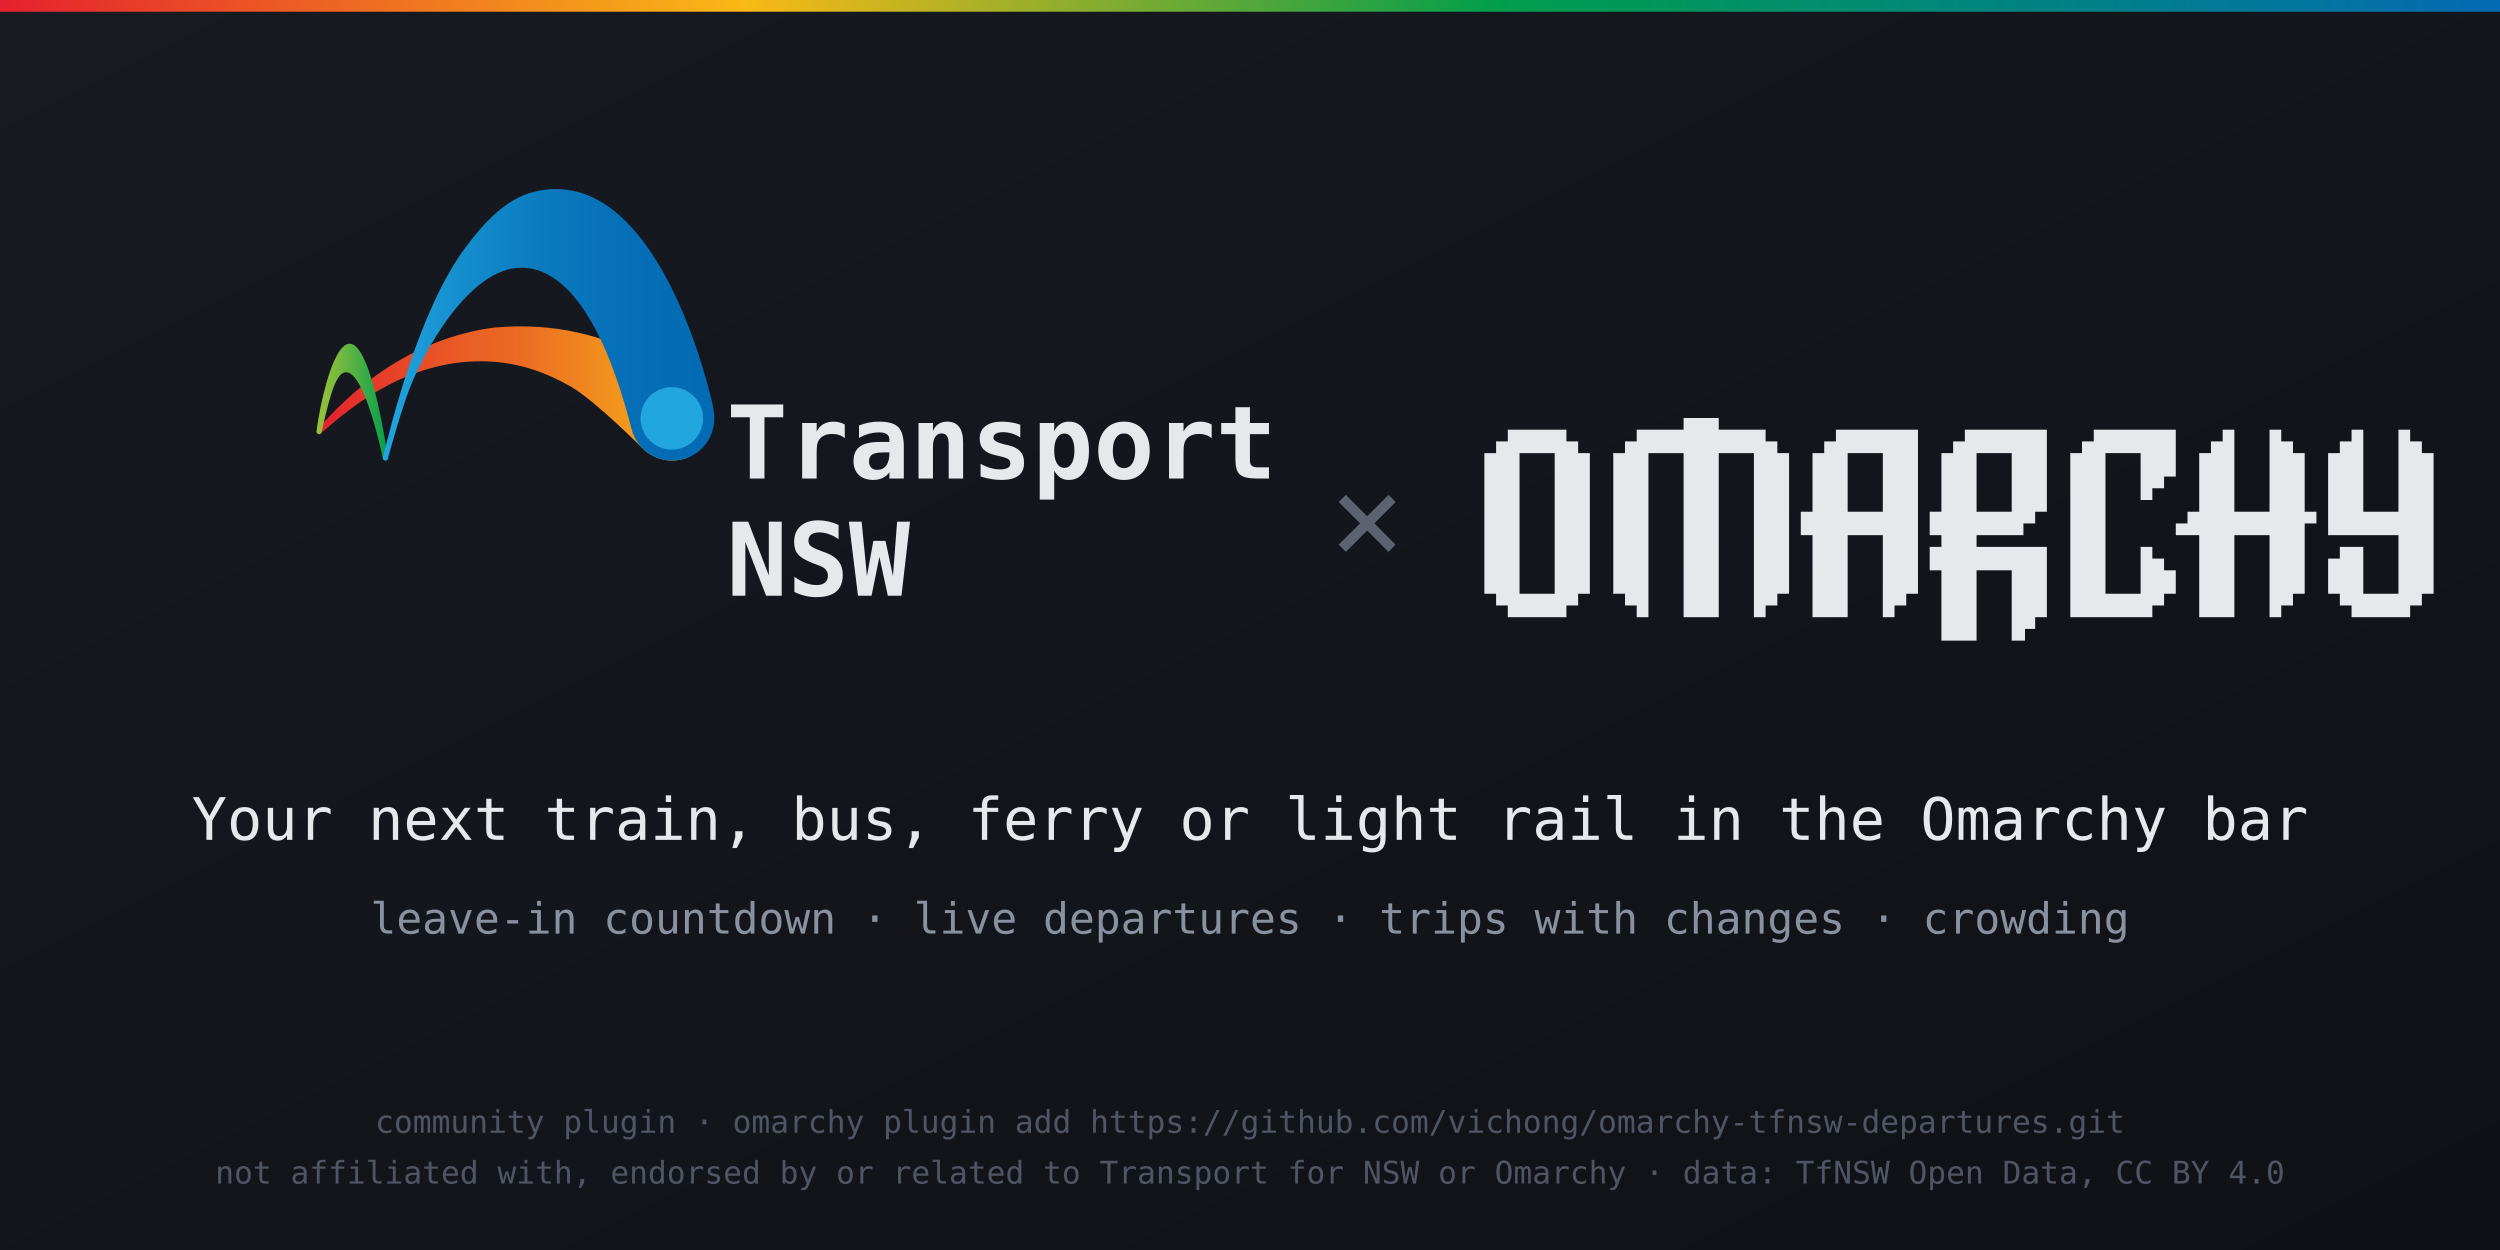
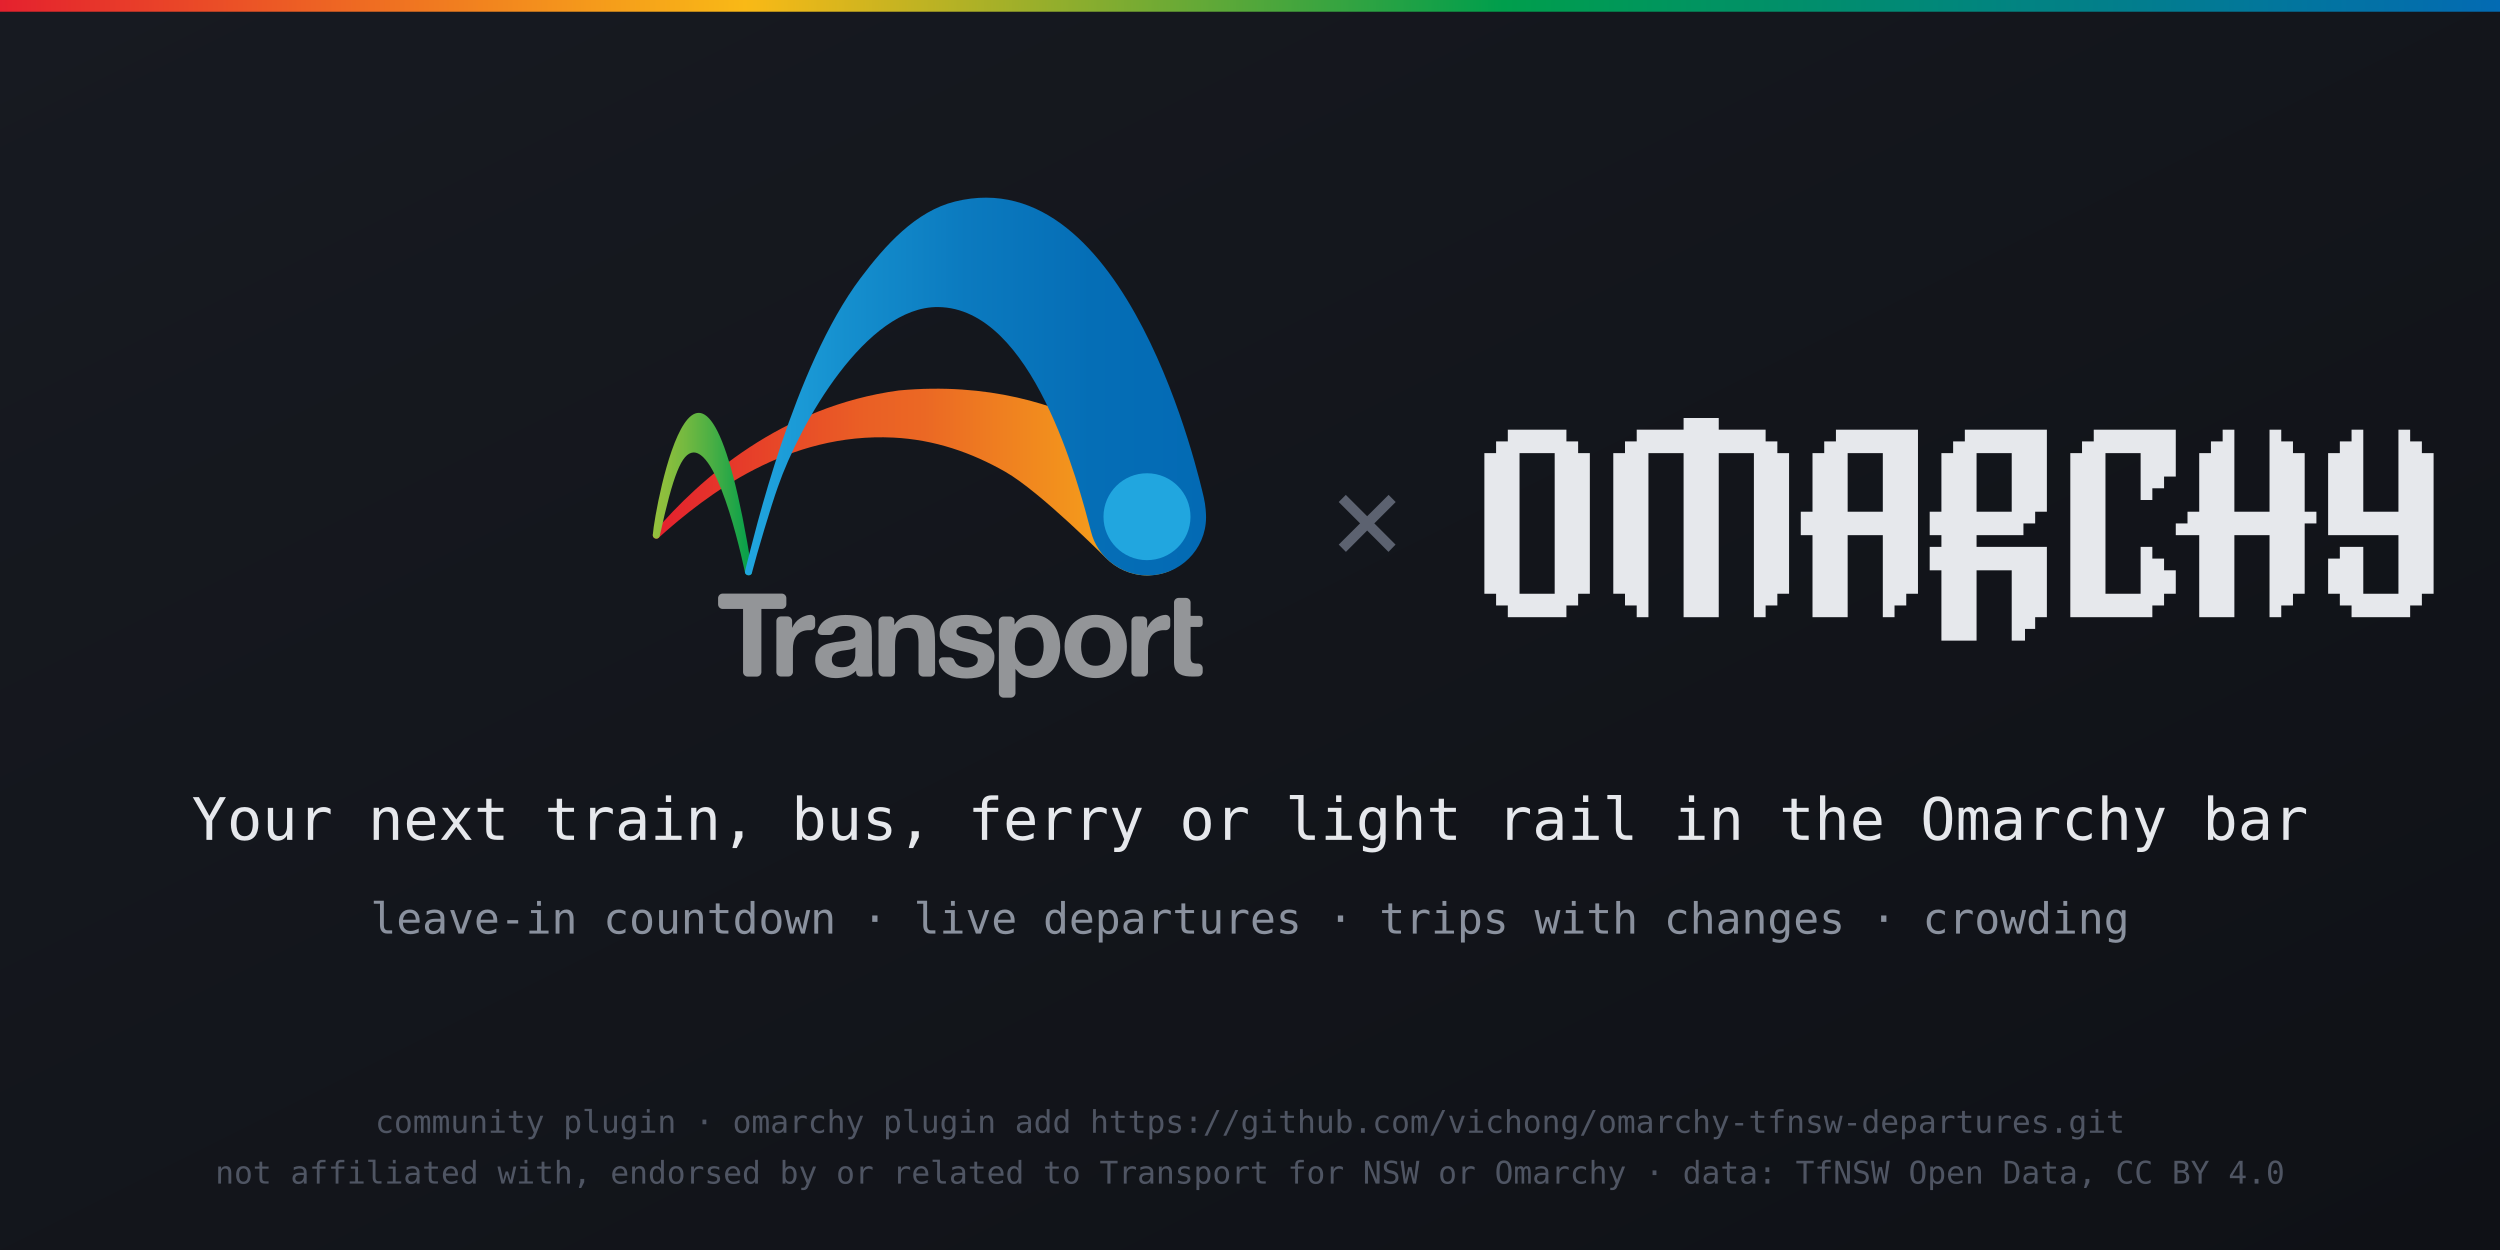
<svg xmlns="http://www.w3.org/2000/svg" width="1280" height="640" viewBox="0 0 1280 640">
  <defs>
    <linearGradient id="bg" x1="0" y1="0" x2="1" y2="1">
      <stop offset="0" stop-color="#171a21" />
      <stop offset="1" stop-color="#0f1116" />
    </linearGradient>
    <linearGradient id="rule" x1="0" y1="0" x2="1" y2="0">
      <stop offset="0" stop-color="#E41F2E" />
      <stop offset="0.3" stop-color="#F9B916" />
      <stop offset="0.6" stop-color="#009E4C" />
      <stop offset="1" stop-color="#036AB4" />
    </linearGradient>
    <linearGradient id="arc" gradientUnits="userSpaceOnUse" x1="67.846" y1="30.755" x2="111.308" y2="30.755">
      <stop offset="0" stop-color="#E41F2E" />
      <stop offset="0.22" stop-color="#E74628" />
      <stop offset="0.39" stop-color="#EA5F25" />
      <stop offset="0.5" stop-color="#EB6824" />
      <stop offset="1" stop-color="#F9B916" />
    </linearGradient>
    <linearGradient id="swoosh" gradientUnits="userSpaceOnUse" x1="67.846" y1="31.714" x2="75.79" y2="31.714">
      <stop offset="0" stop-color="#95C13D" />
      <stop offset="0.13" stop-color="#8CBE3D" />
      <stop offset="0.33" stop-color="#73B940" />
      <stop offset="0.59" stop-color="#4BAF44" />
      <stop offset="0.89" stop-color="#15A349" />
      <stop offset="1" stop-color="#009E4C" />
    </linearGradient>
    <linearGradient id="leg" gradientUnits="userSpaceOnUse" x1="75.22" y1="23.114" x2="112.109" y2="23.114">
      <stop offset="0" stop-color="#21A6DF" />
      <stop offset="0.22" stop-color="#158FCE" />
      <stop offset="0.48" stop-color="#0B7ABF" />
      <stop offset="0.75" stop-color="#056EB6" />
      <stop offset="1" stop-color="#036AB4" />
    </linearGradient>
+     <linearGradient id="paint0_linear_2224_2743" x1="67.846" y1="30.755" x2="111.308" y2="30.755" gradientUnits="userSpaceOnUse">
+       <stop stop-color="#E41F2E" />
+       <stop offset="0.22" stop-color="#E74628" />
+       <stop offset="0.39" stop-color="#EA5F25" />
+       <stop offset="0.5" stop-color="#EB6824" />
+       <stop offset="1" stop-color="#F9B916" />
+     </linearGradient>
+     <linearGradient id="paint1_linear_2224_2743" x1="67.846" y1="31.714" x2="75.79" y2="31.714" gradientUnits="userSpaceOnUse">
+       <stop stop-color="#95C13D" />
+       <stop offset="0.13" stop-color="#8CBE3D" />
+       <stop offset="0.33" stop-color="#73B940" />
+       <stop offset="0.59" stop-color="#4BAF44" />
+       <stop offset="0.89" stop-color="#15A349" />
+       <stop offset="1" stop-color="#009E4C" />
+     </linearGradient>
+     <linearGradient id="paint2_linear_2224_2743" x1="75.22" y1="23.114" x2="112.109" y2="23.114" gradientUnits="userSpaceOnUse">
+       <stop stop-color="#21A6DF" />
+       <stop offset="0.22" stop-color="#158FCE" />
+       <stop offset="0.48" stop-color="#0B7ABF" />
+       <stop offset="0.75" stop-color="#056EB6" />
+       <stop offset="1" stop-color="#036AB4" />
+     </linearGradient>
+     <clipPath id="clip0_2224_2743">
+       <rect width="39.846" height="38" fill="white" transform="translate(4 9)" />
+     </clipPath>
  </defs>
  <rect width="1280" height="640" fill="url(#bg)" />
  <rect x="0" y="0" width="1280" height="6" fill="url(#rule)" />
-   <g transform="translate(-150,60) scale(4.6)">
-     <path d="M67.932 34.794C67.878 34.845 67.846 34.917 67.846 34.996V34.999C67.846 35.155 67.973 35.282 68.13 35.282C68.183 35.282 68.231 35.269 68.272 35.245L68.296 35.224C72.224 31.694 78.671 26.773 87.108 27.195C90.382 27.358 93.351 28.39 96.058 29.936C98.845 31.529 104.08 36.81 104.08 36.81C104.927 37.675 106.116 38.218 107.412 38.226C107.412 38.226 108.162 38.212 108.805 38.005C108.993 37.945 109.076 37.91 109.076 37.91C109.441 37.757 111.592 36.711 111.275 33.999C111.145 32.897 110.598 31.78 109.564 30.785C109.337 30.567 101.831 22.096 87.532 23.424C78.149 24.703 71.615 30.477 67.932 34.794Z" fill="url(#arc)" />
-     <path d="M68.408 35.056C68.381 35.185 68.266 35.282 68.13 35.282C67.974 35.282 67.846 35.156 67.846 34.999C67.846 34.999 67.846 34.975 67.849 34.963C68.006 32.804 71.747 12.497 75.782 37.814C75.782 37.814 75.787 37.864 75.79 37.898C75.794 37.964 75.775 38.025 75.775 38.025C75.734 38.186 75.573 38.231 75.443 38.201C75.335 38.175 75.247 38.098 75.223 37.982C75.223 37.982 73.252 28.279 71.087 28.387C70.159 28.452 69.485 30.144 68.417 35.015C68.415 35.028 68.409 35.056 68.409 35.056H68.408Z" fill="url(#swoosh)" />
-     <path d="M111.923 31.963C111.654 30.813 105.849 4.9 92.03 8.309C88.881 9.084 86.447 11.805 84.464 14.441C79.127 21.545 75.978 34.921 75.232 37.854C75.184 38.04 75.297 38.169 75.443 38.202C75.573 38.233 75.732 38.188 75.775 38.026C76.183 36.455 77.316 32.633 77.861 31.125C79.633 26.033 84.925 16.696 90.669 16.752C98.25 16.824 101.886 30.846 102.917 34.755C103.414 36.728 105.266 38.215 107.414 38.227C109.994 38.237 112.098 36.161 112.11 33.581C112.11 33.365 112.089 32.661 111.924 31.963H111.923Z" fill="url(#leg)" />
+   <g transform="translate(-100,50) scale(6.4)">
+     <path d="M67.932 34.794C67.878 34.845 67.846 34.917 67.846 34.996V34.999C67.846 35.155 67.973 35.282 68.13 35.282C68.183 35.282 68.231 35.269 68.272 35.245L68.296 35.224C72.224 31.694 78.671 26.773 87.108 27.195C90.382 27.358 93.351 28.39 96.058 29.936C98.845 31.529 104.08 36.81 104.08 36.81C104.927 37.675 106.116 38.218 107.412 38.226C107.412 38.226 108.162 38.212 108.805 38.005C108.993 37.945 109.076 37.91 109.076 37.91C109.441 37.757 111.592 36.711 111.275 33.999C111.145 32.897 110.598 31.78 109.564 30.785C109.337 30.567 101.831 22.096 87.532 23.424C78.149 24.703 71.615 30.477 67.932 34.794Z" fill="url(#paint0_linear_2224_2743)" />
+     <path d="M68.408 35.056C68.381 35.185 68.266 35.282 68.13 35.282C67.974 35.282 67.846 35.156 67.846 34.999C67.846 34.999 67.846 34.975 67.849 34.963C68.006 32.804 71.747 12.497 75.782 37.814C75.782 37.814 75.787 37.864 75.79 37.898C75.794 37.964 75.775 38.025 75.775 38.025C75.734 38.186 75.573 38.231 75.443 38.201C75.335 38.175 75.247 38.098 75.223 37.982C75.223 37.982 73.252 28.279 71.087 28.387C70.159 28.452 69.485 30.144 68.417 35.015C68.415 35.028 68.409 35.056 68.409 35.056H68.408Z" fill="url(#paint1_linear_2224_2743)" />
+     <path d="M111.923 31.963C111.654 30.813 105.849 4.9 92.03 8.309C88.881 9.084 86.447 11.805 84.464 14.441C79.127 21.545 75.978 34.921 75.232 37.854C75.184 38.04 75.297 38.169 75.443 38.202C75.573 38.233 75.732 38.188 75.775 38.026C76.183 36.455 77.316 32.633 77.861 31.125C79.633 26.033 84.925 16.696 90.669 16.752C98.25 16.824 101.886 30.846 102.917 34.755C103.414 36.728 105.266 38.215 107.414 38.227C109.994 38.237 112.098 36.161 112.11 33.581C112.11 33.365 112.089 32.661 111.924 31.963H111.923Z" fill="url(#paint2_linear_2224_2743)" />
    <path d="M110.864 33.54C110.855 35.46 109.29 37.007 107.367 36.999C105.444 36.988 103.895 35.425 103.904 33.508C103.914 31.587 105.479 30.038 107.4 30.048C109.325 30.056 110.874 31.621 110.863 33.54H110.864Z" fill="#21A6DF" />
+     <path d="M78.533 40.041V40.537C78.533 40.738 78.367 40.904 78.165 40.904H76.536V45.948C76.536 46.149 76.369 46.315 76.167 46.315H75.438C75.236 46.315 75.069 46.149 75.069 45.948V40.904H73.44C73.238 40.904 73.072 40.738 73.072 40.537V40.041C73.072 39.84 73.238 39.674 73.44 39.674H78.163C78.368 39.676 78.533 39.84 78.533 40.041ZM107.467 44.147C107.467 43.93 107.488 43.728 107.532 43.542C107.576 43.355 107.648 43.193 107.75 43.053C107.852 42.916 107.986 42.801 108.155 42.723C108.322 42.644 108.527 42.6 108.769 42.6C108.779 42.6 108.787 42.603 108.796 42.603H108.876C109.077 42.603 109.244 42.438 109.244 42.236V41.741C109.244 41.697 109.234 41.656 109.22 41.615C109.171 41.483 109.048 41.387 108.9 41.377C108.9 41.377 108.893 41.377 108.885 41.377C108.787 41.38 108.688 41.392 108.595 41.414C108.527 41.432 108.472 41.451 108.472 41.451C108.315 41.499 108.172 41.57 108.033 41.659C107.895 41.75 107.774 41.857 107.668 41.982C107.561 42.111 107.477 42.248 107.416 42.394H107.398V41.868C107.398 41.667 107.235 41.501 107.033 41.501H106.508C106.31 41.501 106.14 41.667 106.14 41.868V45.943C106.14 46.144 106.306 46.31 106.508 46.31H107.098C107.3 46.31 107.466 46.144 107.466 45.943V44.147H107.467ZM79.055 44.147C79.055 43.93 79.076 43.728 79.119 43.542C79.163 43.355 79.236 43.193 79.341 43.053C79.442 42.913 79.579 42.801 79.746 42.723C79.914 42.644 80.121 42.6 80.363 42.6C80.372 42.6 80.38 42.603 80.39 42.603H80.469C80.671 42.603 80.838 42.438 80.838 42.236V41.741C80.838 41.697 80.828 41.656 80.817 41.615C80.768 41.483 80.645 41.387 80.497 41.377C80.497 41.377 80.49 41.377 80.482 41.377C80.384 41.38 80.285 41.392 80.192 41.414C80.124 41.432 80.069 41.451 80.069 41.451C79.912 41.499 79.768 41.57 79.63 41.659C79.492 41.747 79.371 41.857 79.265 41.982C79.16 42.111 79.074 42.248 79.013 42.394H78.995V41.868C78.995 41.667 78.829 41.501 78.627 41.501H78.102C77.9 41.501 77.734 41.667 77.734 41.868V45.943C77.734 46.144 77.9 46.31 78.102 46.31H78.691C78.893 46.31 79.059 46.144 79.059 45.943V44.147H79.055ZM90.349 42.542C90.297 42.298 90.205 42.09 90.073 41.919C89.94 41.749 89.763 41.617 89.537 41.519C89.309 41.424 89.018 41.375 88.666 41.375C88.387 41.375 88.111 41.44 87.844 41.565C87.578 41.694 87.36 41.895 87.19 42.174H87.163V41.837C87.163 41.654 86.996 41.504 86.794 41.504H86.273C86.071 41.504 85.905 41.67 85.905 41.871V45.946C85.905 46.148 86.071 46.313 86.273 46.313H86.861C87.063 46.313 87.229 46.148 87.229 45.946V43.793C87.229 43.341 87.3 43.004 87.437 42.787C87.447 42.769 87.458 42.753 87.471 42.739C87.634 42.525 87.894 42.418 88.256 42.418C88.572 42.418 88.792 42.517 88.918 42.711C89.044 42.908 89.105 43.204 89.105 43.598V45.946C89.105 46.148 89.272 46.313 89.474 46.313H90.066C90.268 46.313 90.431 46.148 90.431 45.946V43.724C90.428 42.851 90.36 42.6 90.349 42.542ZM95.062 44.227C94.974 44.075 94.861 43.946 94.715 43.843C94.572 43.741 94.408 43.656 94.221 43.595C94.037 43.534 93.846 43.479 93.654 43.436C93.467 43.392 93.283 43.353 93.099 43.313C92.918 43.276 92.755 43.234 92.614 43.188C92.474 43.141 92.359 43.081 92.27 43.004C92.182 42.93 92.138 42.834 92.138 42.715C92.138 42.613 92.162 42.534 92.214 42.476C92.262 42.418 92.324 42.372 92.398 42.341C92.469 42.31 92.548 42.29 92.637 42.28C92.722 42.27 92.805 42.267 92.879 42.267C93.118 42.267 93.323 42.312 93.499 42.402C93.609 42.46 93.69 42.552 93.738 42.678C93.742 42.681 93.742 42.687 93.742 42.69C93.796 42.826 93.929 42.922 94.082 42.922H94.686C94.888 42.922 95.027 42.76 94.987 42.562C94.987 42.562 94.953 42.375 94.823 42.18C94.694 41.984 94.533 41.826 94.339 41.707C94.145 41.588 93.926 41.506 93.677 41.453C93.428 41.404 93.175 41.379 92.91 41.379C92.647 41.379 92.391 41.4 92.14 41.45C91.888 41.495 91.665 41.578 91.465 41.694C91.266 41.81 91.103 41.966 90.98 42.164C90.857 42.362 90.796 42.62 90.796 42.932C90.796 43.143 90.84 43.323 90.928 43.469C91.017 43.616 91.133 43.738 91.276 43.833C91.419 43.931 91.582 44.007 91.77 44.065C91.954 44.126 92.144 44.174 92.337 44.221C92.811 44.322 93.183 44.419 93.449 44.52C93.716 44.622 93.848 44.771 93.848 44.969C93.848 45.089 93.821 45.187 93.763 45.266C93.708 45.344 93.636 45.406 93.551 45.452C93.469 45.497 93.373 45.534 93.268 45.557C93.163 45.579 93.067 45.591 92.971 45.591C92.839 45.591 92.713 45.576 92.59 45.542C92.467 45.512 92.358 45.468 92.266 45.399C92.128 45.293 92.099 45.246 92.036 45.145C91.962 45.032 91.962 44.805 91.637 44.775H91.051C90.849 44.775 90.704 44.94 90.735 45.138C90.735 45.138 90.769 45.367 90.903 45.584C91.038 45.798 91.209 45.972 91.418 46.104C91.626 46.236 91.868 46.331 92.135 46.386C92.404 46.444 92.68 46.471 92.96 46.471C93.236 46.471 93.506 46.444 93.772 46.392C94.039 46.341 94.274 46.249 94.481 46.117C94.686 45.985 94.856 45.814 94.983 45.597C95.112 45.38 95.177 45.114 95.177 44.796C95.193 44.569 95.151 44.382 95.062 44.227ZM100.789 43.915C100.789 44.3 100.847 44.646 100.966 44.955C101.086 45.267 101.252 45.529 101.468 45.75C101.686 45.971 101.946 46.138 102.25 46.257C102.554 46.376 102.898 46.434 103.277 46.434C103.656 46.434 104 46.376 104.307 46.257C104.614 46.138 104.877 45.969 105.095 45.75C105.313 45.529 105.481 45.267 105.597 44.955C105.714 44.646 105.775 44.298 105.775 43.915C105.775 43.532 105.717 43.181 105.597 42.869C105.478 42.557 105.312 42.288 105.095 42.068C104.877 41.847 104.614 41.68 104.307 41.557C103.997 41.438 103.656 41.377 103.277 41.377C102.898 41.377 102.554 41.438 102.25 41.557C101.946 41.68 101.686 41.85 101.468 42.068C101.25 42.288 101.082 42.554 100.966 42.869C100.847 43.184 100.789 43.532 100.789 43.915ZM102.113 43.915C102.113 43.722 102.13 43.534 102.168 43.35C102.205 43.164 102.269 42.999 102.358 42.858C102.447 42.715 102.57 42.599 102.717 42.508C102.867 42.42 103.054 42.373 103.279 42.373C103.503 42.373 103.689 42.418 103.842 42.508C103.992 42.597 104.115 42.713 104.204 42.858C104.293 42.998 104.357 43.164 104.394 43.35C104.432 43.537 104.449 43.727 104.449 43.915C104.449 44.108 104.432 44.295 104.394 44.477C104.357 44.66 104.293 44.826 104.204 44.969C104.115 45.113 103.992 45.232 103.842 45.319C103.689 45.404 103.501 45.447 103.279 45.447C103.054 45.447 102.867 45.404 102.717 45.319C102.57 45.233 102.447 45.114 102.358 44.969C102.269 44.823 102.205 44.657 102.168 44.477C102.132 44.293 102.113 44.107 102.113 43.915ZM100.441 43.964C100.441 44.284 100.398 44.596 100.309 44.892C100.223 45.188 100.091 45.452 99.913 45.681C99.736 45.909 99.514 46.093 99.251 46.228C98.988 46.365 98.678 46.432 98.323 46.432C98.026 46.432 97.749 46.371 97.498 46.252C97.436 46.222 97.378 46.191 97.323 46.154C97.317 46.148 97.314 46.144 97.309 46.141C97.265 46.114 97.226 46.083 97.189 46.053C97.145 46.016 97.124 45.991 97.124 45.991C97.036 45.893 96.958 45.808 96.913 45.76C96.903 45.745 96.892 45.732 96.882 45.719H96.873H96.863V46.086V47.633C96.863 47.834 96.697 48 96.495 48H95.902C95.7 48 95.534 47.834 95.534 47.633V41.878C95.534 41.676 95.7 41.511 95.902 41.511H96.427C96.629 41.511 96.795 41.647 96.795 41.816V42.122H96.813C96.976 41.863 97.181 41.673 97.43 41.554C97.678 41.438 97.951 41.377 98.249 41.377C98.629 41.377 98.954 41.448 99.227 41.591C99.5 41.734 99.728 41.924 99.909 42.159C100.089 42.394 100.222 42.669 100.307 42.982C100.398 43.294 100.441 43.622 100.441 43.964ZM99.117 43.925C99.117 43.732 99.1 43.543 99.056 43.36C99.016 43.173 98.949 43.009 98.857 42.861C98.765 42.718 98.646 42.599 98.499 42.51C98.352 42.422 98.174 42.375 97.963 42.375C97.745 42.375 97.564 42.42 97.417 42.51C97.27 42.599 97.154 42.715 97.062 42.859C96.973 42.999 96.908 43.165 96.871 43.352C96.834 43.539 96.813 43.732 96.813 43.926C96.813 44.12 96.834 44.308 96.874 44.495C96.915 44.681 96.979 44.844 97.071 44.984C97.163 45.124 97.283 45.238 97.43 45.324C97.58 45.409 97.757 45.456 97.969 45.456C98.187 45.456 98.368 45.412 98.515 45.324C98.662 45.238 98.778 45.126 98.867 44.984C98.956 44.844 99.02 44.681 99.058 44.495C99.098 44.306 99.117 44.116 99.117 43.925ZM109.547 45.177C109.547 45.418 109.588 45.615 109.667 45.764C109.749 45.914 109.857 46.027 109.998 46.111C110.138 46.189 110.301 46.246 110.482 46.273C110.574 46.288 110.67 46.297 110.768 46.304H110.762H110.813C110.896 46.31 110.98 46.313 111.065 46.313C111.191 46.313 111.492 46.3 111.501 46.3C111.692 46.286 111.842 46.13 111.842 45.937V45.644C111.842 45.446 111.679 45.283 111.48 45.277C111.477 45.277 111.474 45.277 111.474 45.277H111.367C111.18 45.27 111.051 45.233 110.985 45.167C110.91 45.093 110.872 44.944 110.872 44.721V42.343H111.595C111.731 42.343 111.84 42.233 111.84 42.098V41.704C111.84 41.569 111.731 41.459 111.595 41.459H110.872V40.386C110.872 40.184 110.705 40.019 110.503 40.019H109.914C109.712 40.019 109.546 40.184 109.546 40.386V45.179H109.547V45.177ZM81.067 42.563C80.96 42.883 81.207 42.988 81.404 42.988C81.634 42.988 81.95 42.988 81.95 42.988C82.459 42.988 82.267 42.658 82.578 42.431C82.728 42.322 82.933 42.264 83.195 42.264C83.311 42.264 83.423 42.27 83.526 42.288C83.628 42.303 83.72 42.333 83.796 42.38C83.872 42.425 83.936 42.492 83.983 42.576C84.028 42.658 84.054 42.772 84.054 42.916C84.061 43.053 84.02 43.154 83.931 43.228C83.846 43.299 83.726 43.353 83.576 43.391C83.429 43.428 83.257 43.455 83.064 43.473C82.871 43.49 82.675 43.516 82.475 43.547C82.276 43.577 82.079 43.621 81.882 43.672C81.685 43.724 81.514 43.804 81.361 43.91C81.207 44.015 81.085 44.155 80.986 44.332C80.891 44.509 80.842 44.733 80.842 45.008C80.842 45.256 80.886 45.47 80.968 45.65C81.051 45.831 81.167 45.98 81.319 46.096C81.469 46.215 81.64 46.3 81.84 46.355C82.039 46.413 82.254 46.437 82.485 46.437C82.782 46.437 83.077 46.394 83.361 46.305C83.646 46.217 83.894 46.067 84.108 45.85C84.114 45.932 84.12 46.012 84.141 46.088C84.203 46.315 84.482 46.315 84.482 46.315H85.178C85.512 46.315 85.438 46.067 85.414 45.869C85.39 45.671 85.377 45.462 85.377 45.246V43.112C85.377 42.911 85.356 42.583 85.332 42.381C85.332 42.381 85.311 42.219 85.181 42.045C85.049 41.868 84.884 41.73 84.679 41.633C84.474 41.535 84.246 41.467 83.998 41.432C83.749 41.398 83.504 41.383 83.261 41.383C82.995 41.383 82.728 41.411 82.464 41.462C82.2 41.514 81.961 41.602 81.748 41.728C81.537 41.853 81.362 42.016 81.227 42.22C81.159 42.319 81.11 42.436 81.067 42.563ZM84.054 43.964V44.089C84.054 44.29 84.051 44.532 84.044 44.627C84.044 44.627 84.044 44.627 84.03 44.752C84.015 44.878 83.972 45 83.904 45.119C83.836 45.241 83.73 45.346 83.588 45.431C83.447 45.517 83.24 45.563 82.98 45.563C82.875 45.563 82.772 45.554 82.674 45.536C82.572 45.518 82.486 45.484 82.413 45.438C82.339 45.393 82.281 45.328 82.236 45.248C82.192 45.169 82.171 45.068 82.171 44.952C82.171 44.829 82.192 44.725 82.236 44.646C82.279 44.567 82.338 44.499 82.407 44.448C82.478 44.396 82.564 44.353 82.659 44.322C82.754 44.292 82.853 44.268 82.953 44.248C83.059 44.231 83.164 44.215 83.269 44.203C83.376 44.19 83.478 44.176 83.573 44.158C83.668 44.141 83.76 44.115 83.843 44.087C83.928 44.049 83.999 44.013 84.054 43.964Z" fill="#939598" />
  </g>
-   <text x="372" y="245" font-family="JetBrainsMono Nerd Font, JetBrains Mono, monospace" font-size="52" font-weight="700" fill="#e6e8ec">Transport</text>
-   <text x="372" y="305" font-family="JetBrainsMono Nerd Font, JetBrains Mono, monospace" font-size="52" font-weight="700" fill="#e6e8ec">NSW</text>
  <text x="700" y="288" text-anchor="middle" font-family="JetBrainsMono Nerd Font, JetBrains Mono, monospace" font-size="64" fill="#5c6270">×</text>
  <g transform="translate(760,214) scale(0.40)" fill="#e6e8ec">
    <path clip-rule="evenodd" d="m720 120h-15v15h-14.998v14.999l-60.002.001v15.002l90-.002v.002h.002l-.002 89.998h-15v15h-13v15h-17v-89.998h-45v90l-45-.002v-89.998h-14.998v-30h14.998v-15.002h-14.998v-30.001h14.998v-75h15v-14.997h15v-15.002h105.002zm-90-.001h45v-74.997h-45z" fill-rule="evenodd" />
    <path clip-rule="evenodd" d="m105 30.002h15v14.997h15v180.001h-15v15h-15v15.002h-75v-15.002h-15v-15h-15v-180.001h15v-14.997h15v-15.002h75zm-60 194.998h45v-179.998h-45z" fill-rule="evenodd" />
    <path d="m300 15h60v15h15v14.999h15v180.001h-15v15h-15v15h-15l-.004-209.998h-44.994v-.002h-.002v210.002h-45v-210h-44.998v179.997h-.002v30.003h-15v-15.002h-15v-15h-14.998v-180.001h14.998v-14.999h15v-15h60v-15h45z" />
    <path clip-rule="evenodd" d="m555 225h-15v15h-15v15h-15v-105.001l-44.998.001v105.002h-45.002v-105.002h-15v-30.001h15v-75h15.002v-14.997h15v-15.002h105zm-89.998-105.001h44.998v-74.997h-44.998z" fill-rule="evenodd" />
    <path d="m885 75h-15v15h-15v15h-15v-59.998h-45v179.998h45v-59.998h15v14.997h15v15.001h15v30h-15v15h-15v15.002l-105-.002v-210.001h14.998v-14.997h15.002v-15.002h105z" />
    <path d="m960 119.999h45v-104.999h15v15h15v14.999h15v75.001h15v15h-15v90h-15v15h-15v15h-15v-105h-45v105.002l-45-.002v-105h-30v-15h15v-15.001h15v-75h15v-14.997h15v-15.002h15z" />
    <path d="m1125 119.999h45v-104.999h15v15h15v15h15v180h-15v15h-15v15.002l-75-.002v-15h-15v-15h-15v-45.001h15v-14.997-.002h30v60h45v-75h-90v-105.001h15v-14.997h15v-15.002h15z" />
  </g>
  <text x="640" y="430" text-anchor="middle" font-family="JetBrainsMono Nerd Font, JetBrains Mono, monospace" font-size="30" fill="#e6e8ec">Your next train, bus, ferry or light rail in the Omarchy bar</text>
  <text x="640" y="478" text-anchor="middle" font-family="JetBrainsMono Nerd Font, JetBrains Mono, monospace" font-size="22" fill="#8a919e">leave-in countdown · live departures · trips with changes · crowding</text>
  <text x="640" y="580" text-anchor="middle" font-family="JetBrainsMono Nerd Font, JetBrains Mono, monospace" font-size="16" fill="#4f5563">community plugin · omarchy plugin add https://github.com/vichong/omarchy-tfnsw-departures.git</text>
  <text x="640" y="606" text-anchor="middle" font-family="JetBrainsMono Nerd Font, JetBrains Mono, monospace" font-size="16" fill="#4f5563">not affiliated with, endorsed by or related to Transport for NSW or Omarchy · data: TfNSW Open Data, CC BY 4.0</text>
</svg>
